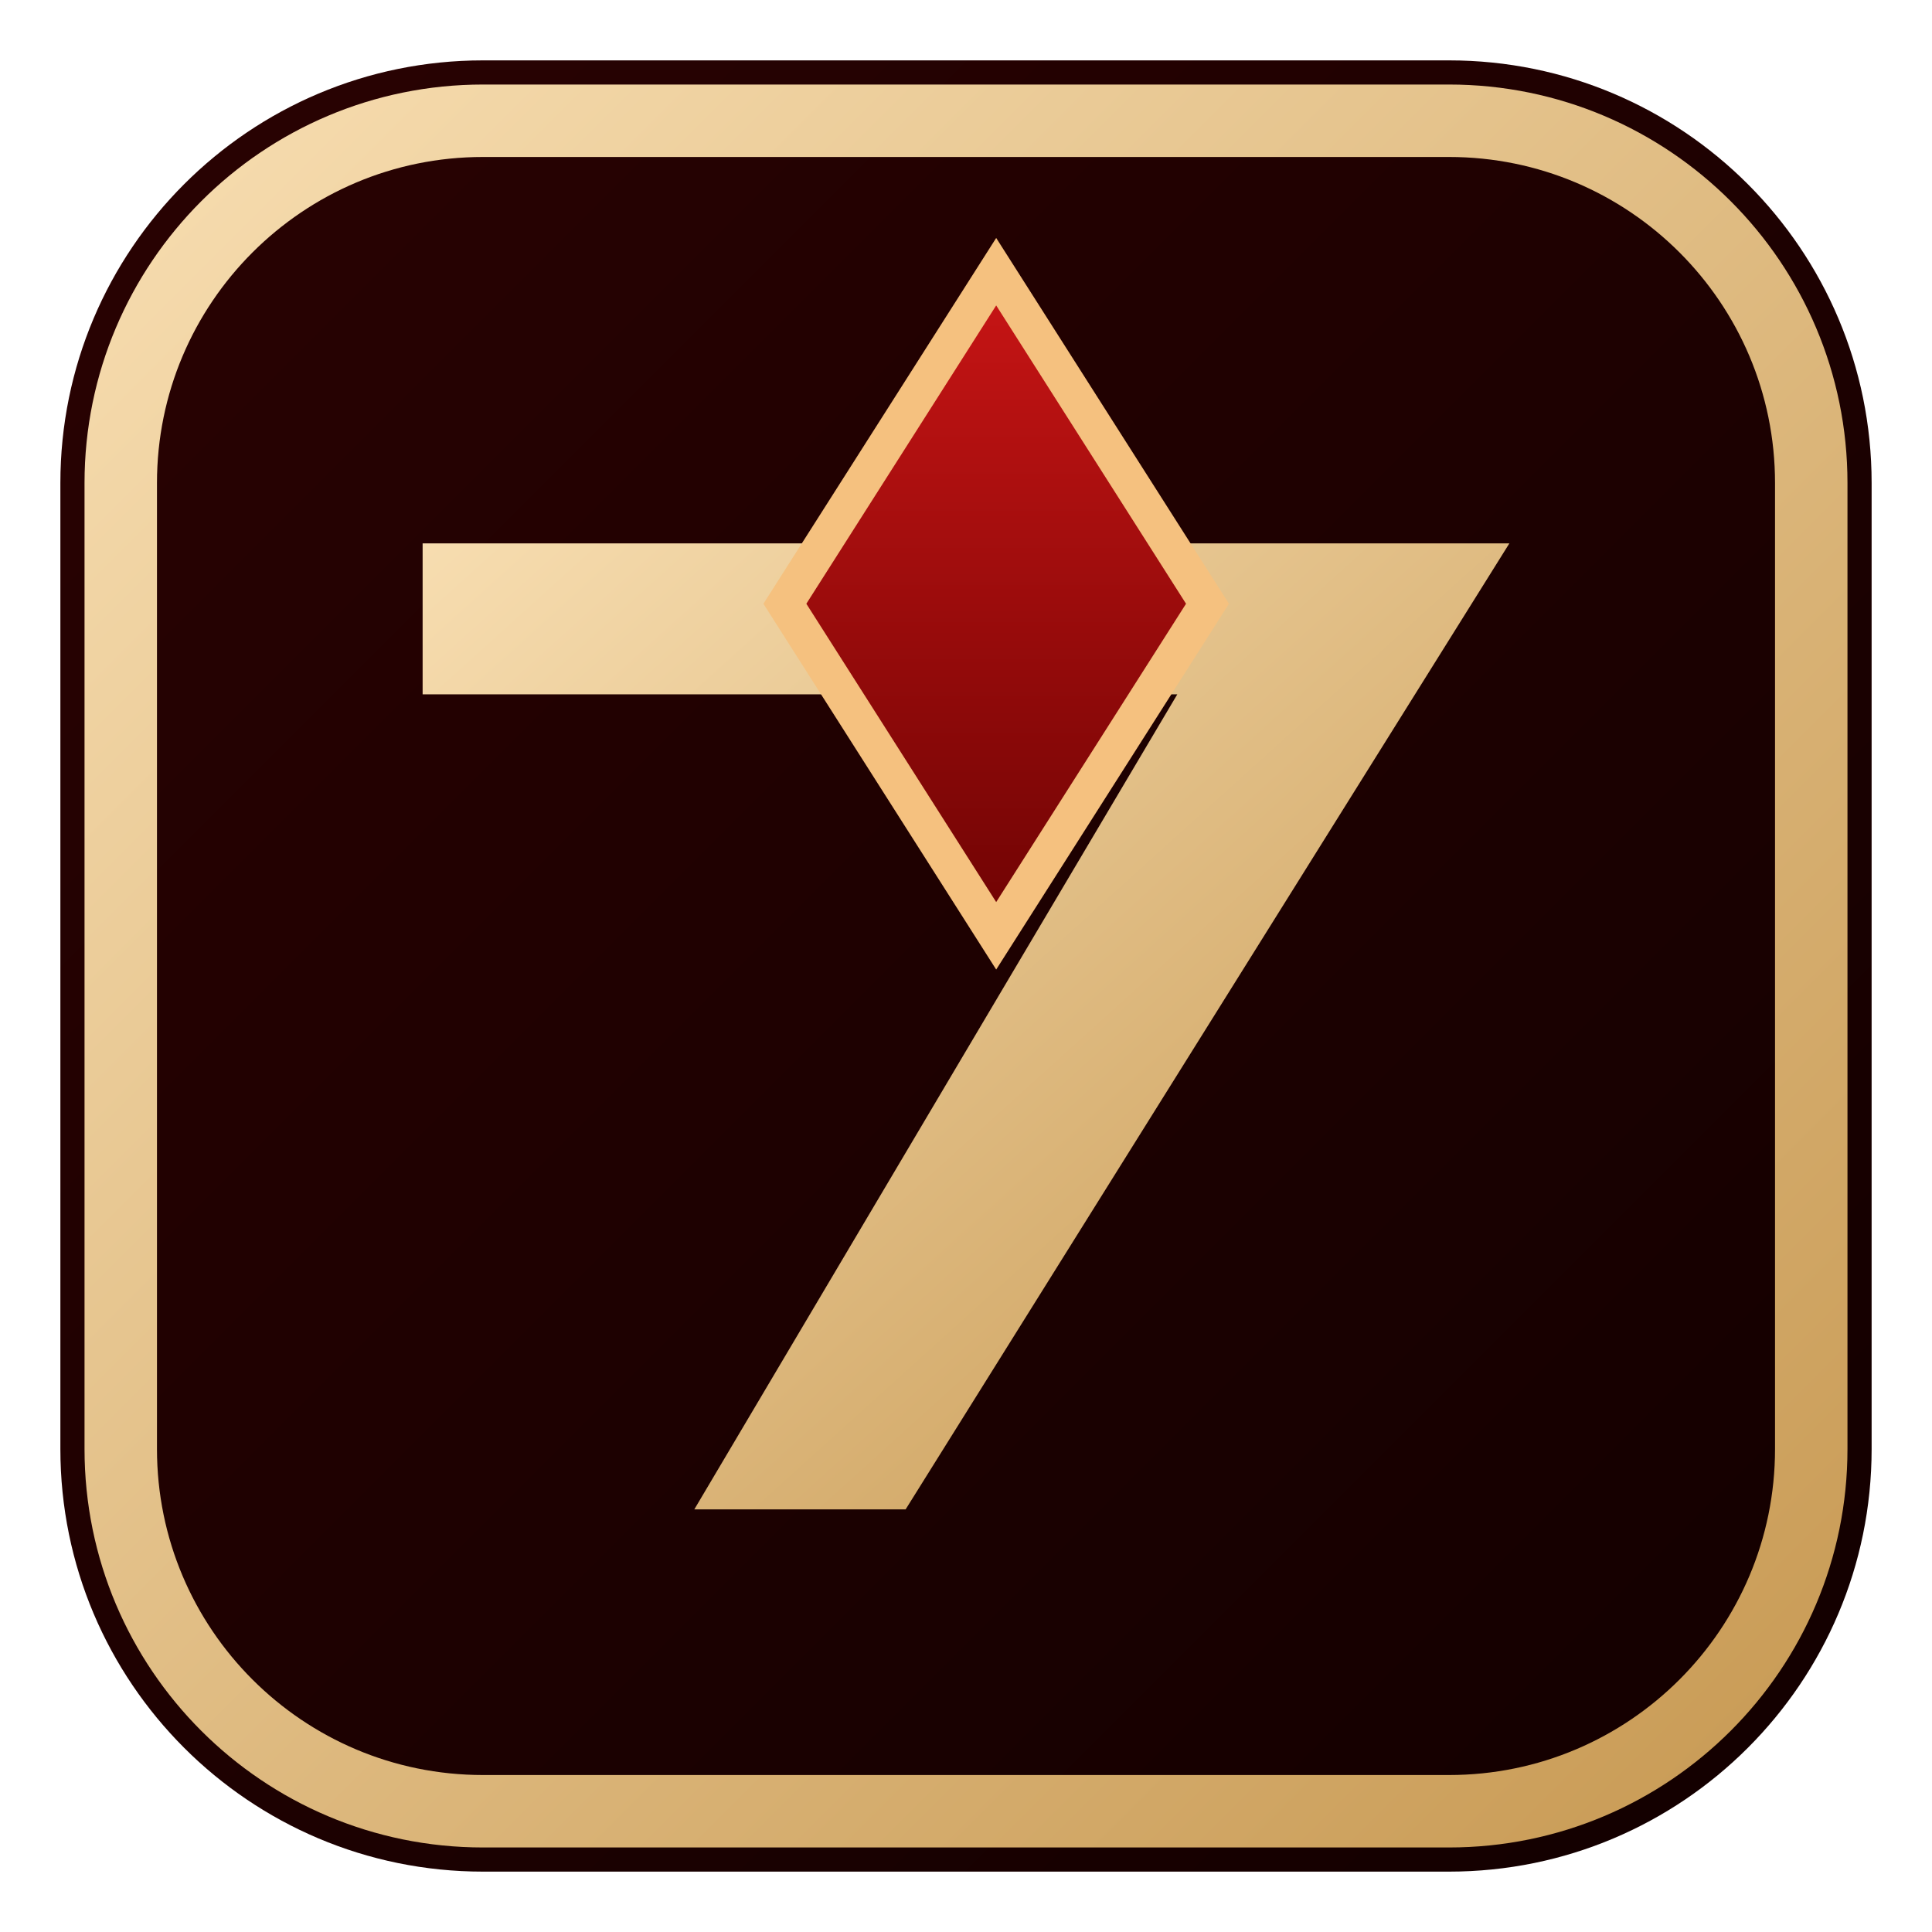
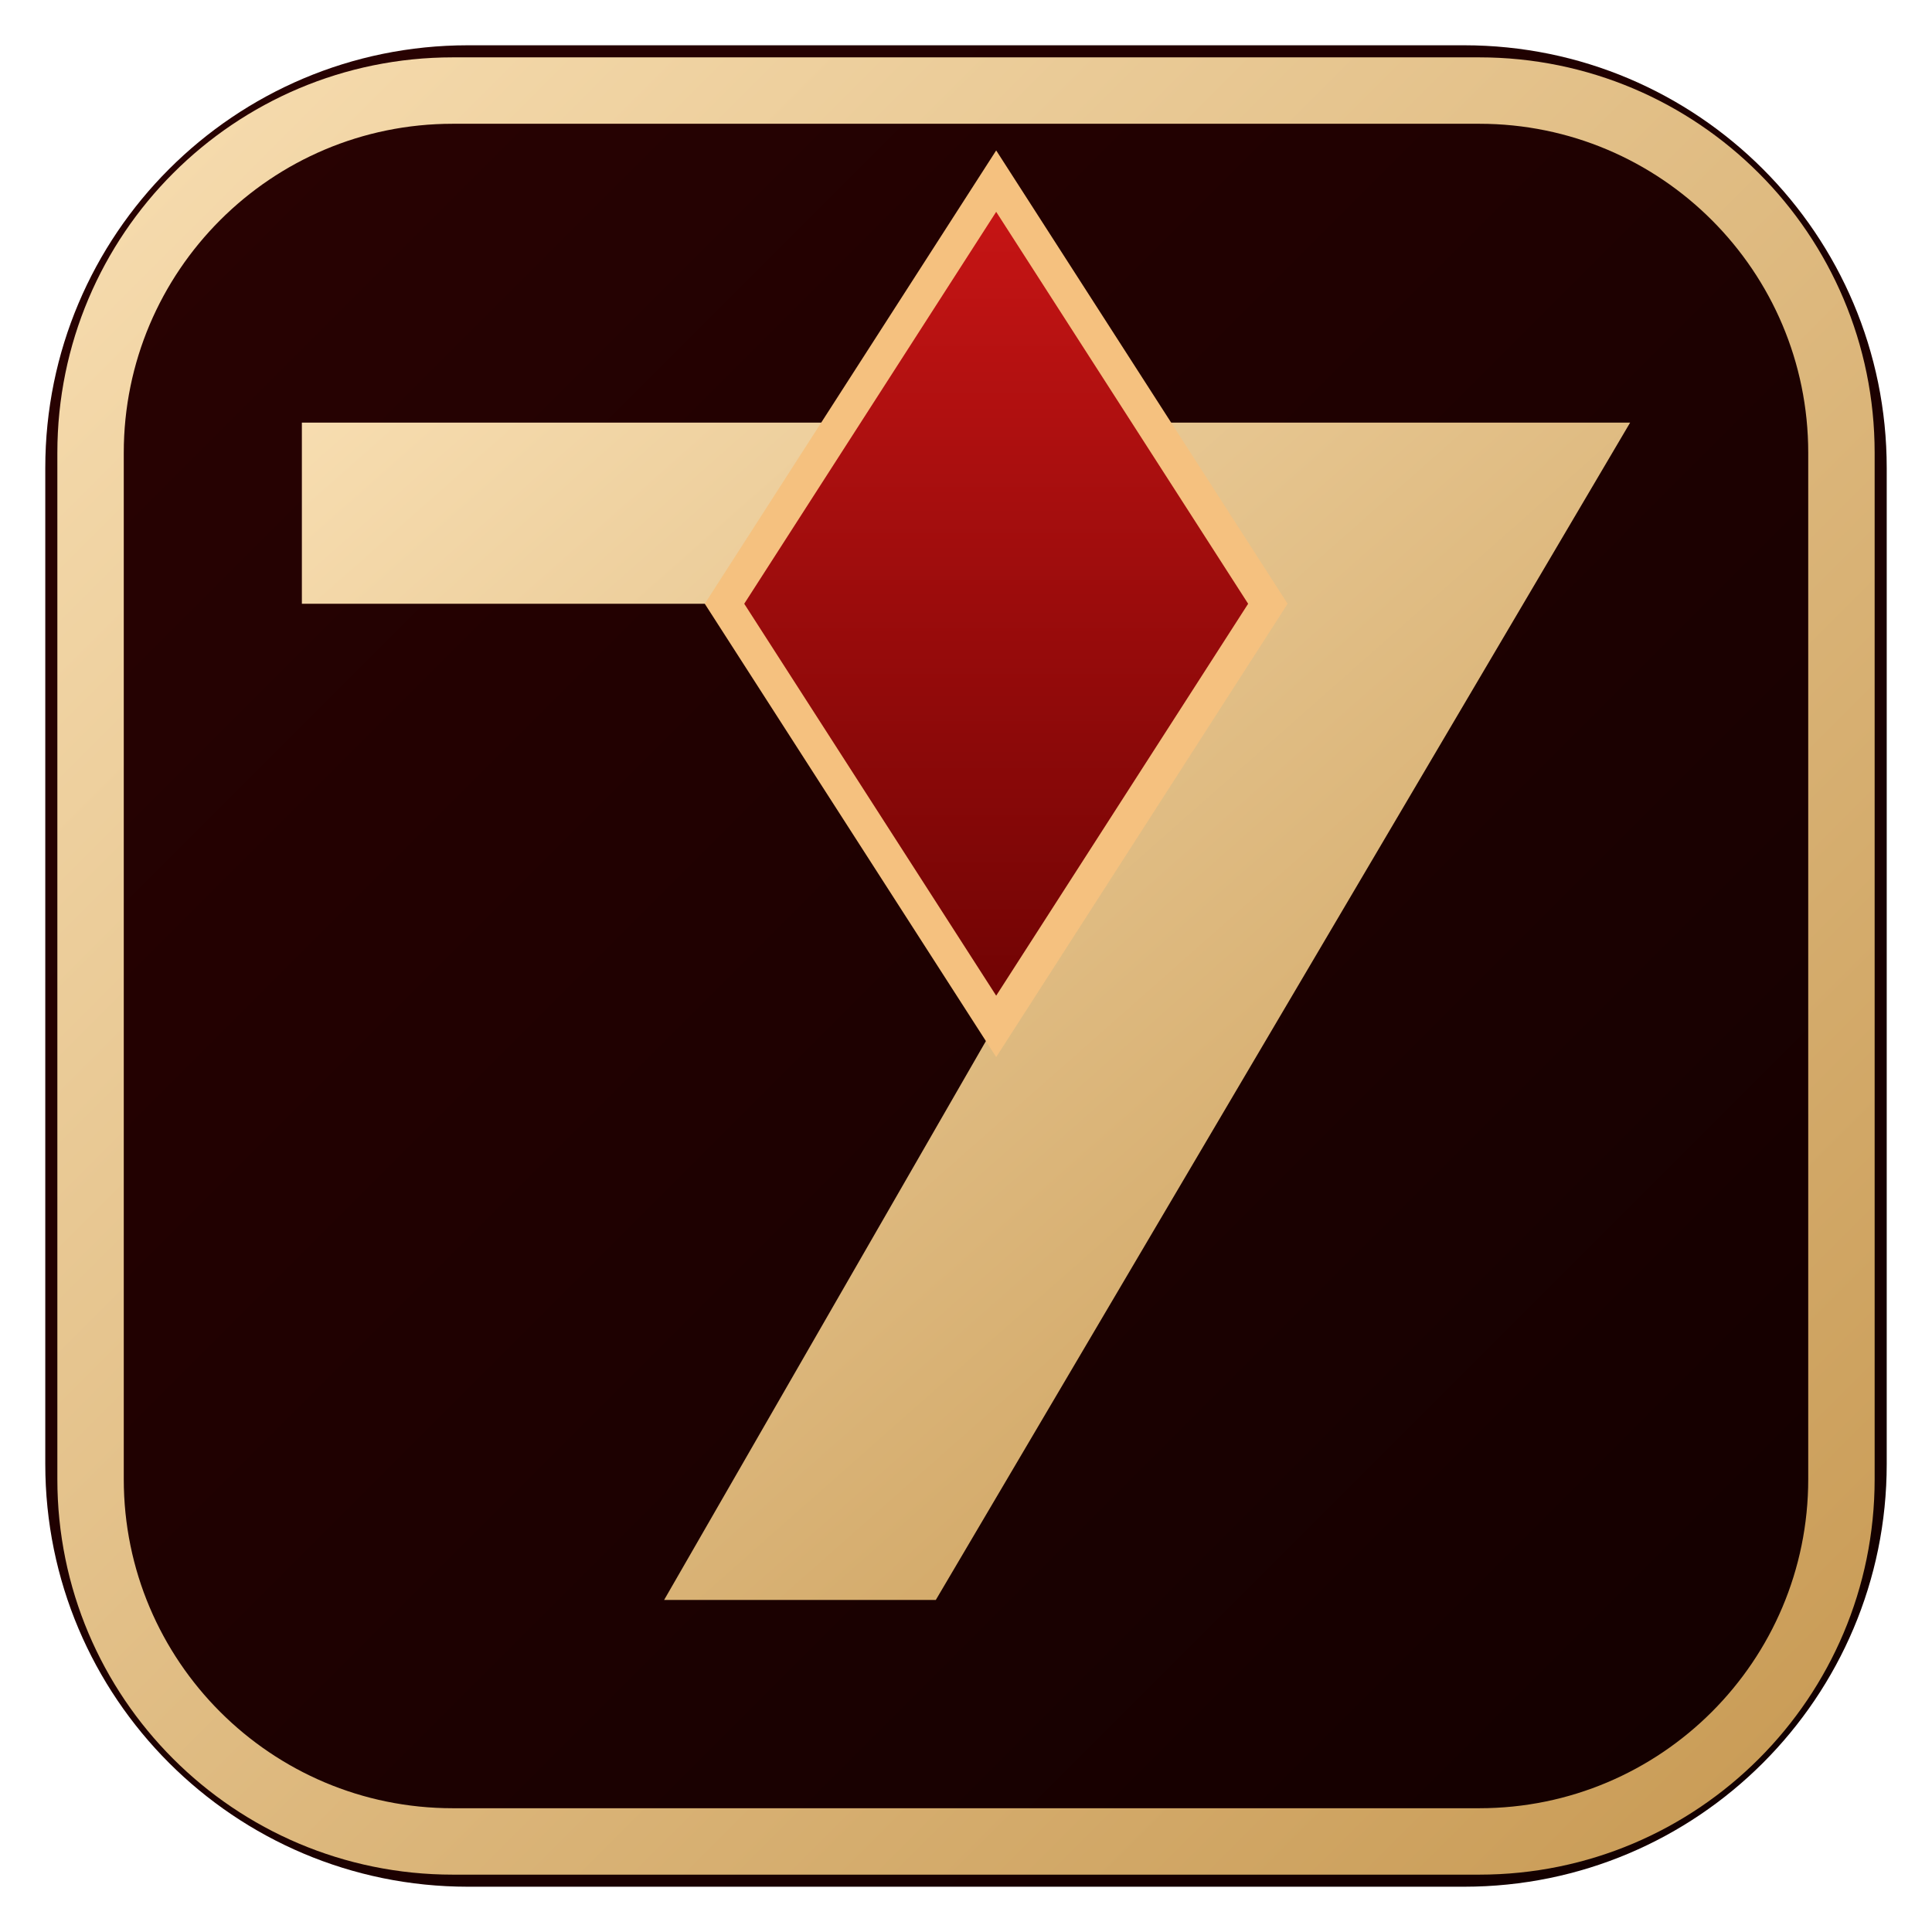
<svg xmlns="http://www.w3.org/2000/svg" viewBox="0 0 64 64">
  <defs>
    <linearGradient id="bg" x1="0" y1="0" x2="1" y2="1">
      <stop offset="0" stop-color="#2a0202" />
      <stop offset="1" stop-color="#120000" />
    </linearGradient>
    <linearGradient id="gold" x1="0" y1="0" x2="1" y2="1">
      <stop offset="0" stop-color="#f7ddb0" />
      <stop offset="1" stop-color="#c89a54" />
    </linearGradient>
    <linearGradient id="ruby" x1="0" y1="0" x2="0" y2="1">
      <stop offset="0" stop-color="#c91515" />
      <stop offset="1" stop-color="#6e0303" />
    </linearGradient>
  </defs>
-   <rect x="2" y="2" width="60" height="60" rx="14" fill="url(#bg)" />
-   <rect x="4" y="4" width="56" height="56" rx="12" fill="none" stroke="url(#gold)" stroke-width="2.4" />
-   <path d="M14 18H50L30 50H23L39 23H14Z" fill="url(#gold)" />
-   <path d="M33 9L40 20L33 31L26 20Z" fill="url(#ruby)" stroke="#f5c17f" stroke-width="1.2" />
+   <rect x="1.5" y="1.5" width="61" height="61" rx="14" fill="url(#bg)" />
+   <rect x="3" y="3" width="58" height="58" rx="12" fill="none" stroke="url(#gold)" stroke-width="2.2" />
+   <path d="M10 14H54L31 53H22L41 20H10Z" fill="url(#gold)" />
+   <path d="M33 6L42 20L33 34L24 20Z" fill="url(#ruby)" stroke="#f5c17f" stroke-width="1.1" />
</svg>
